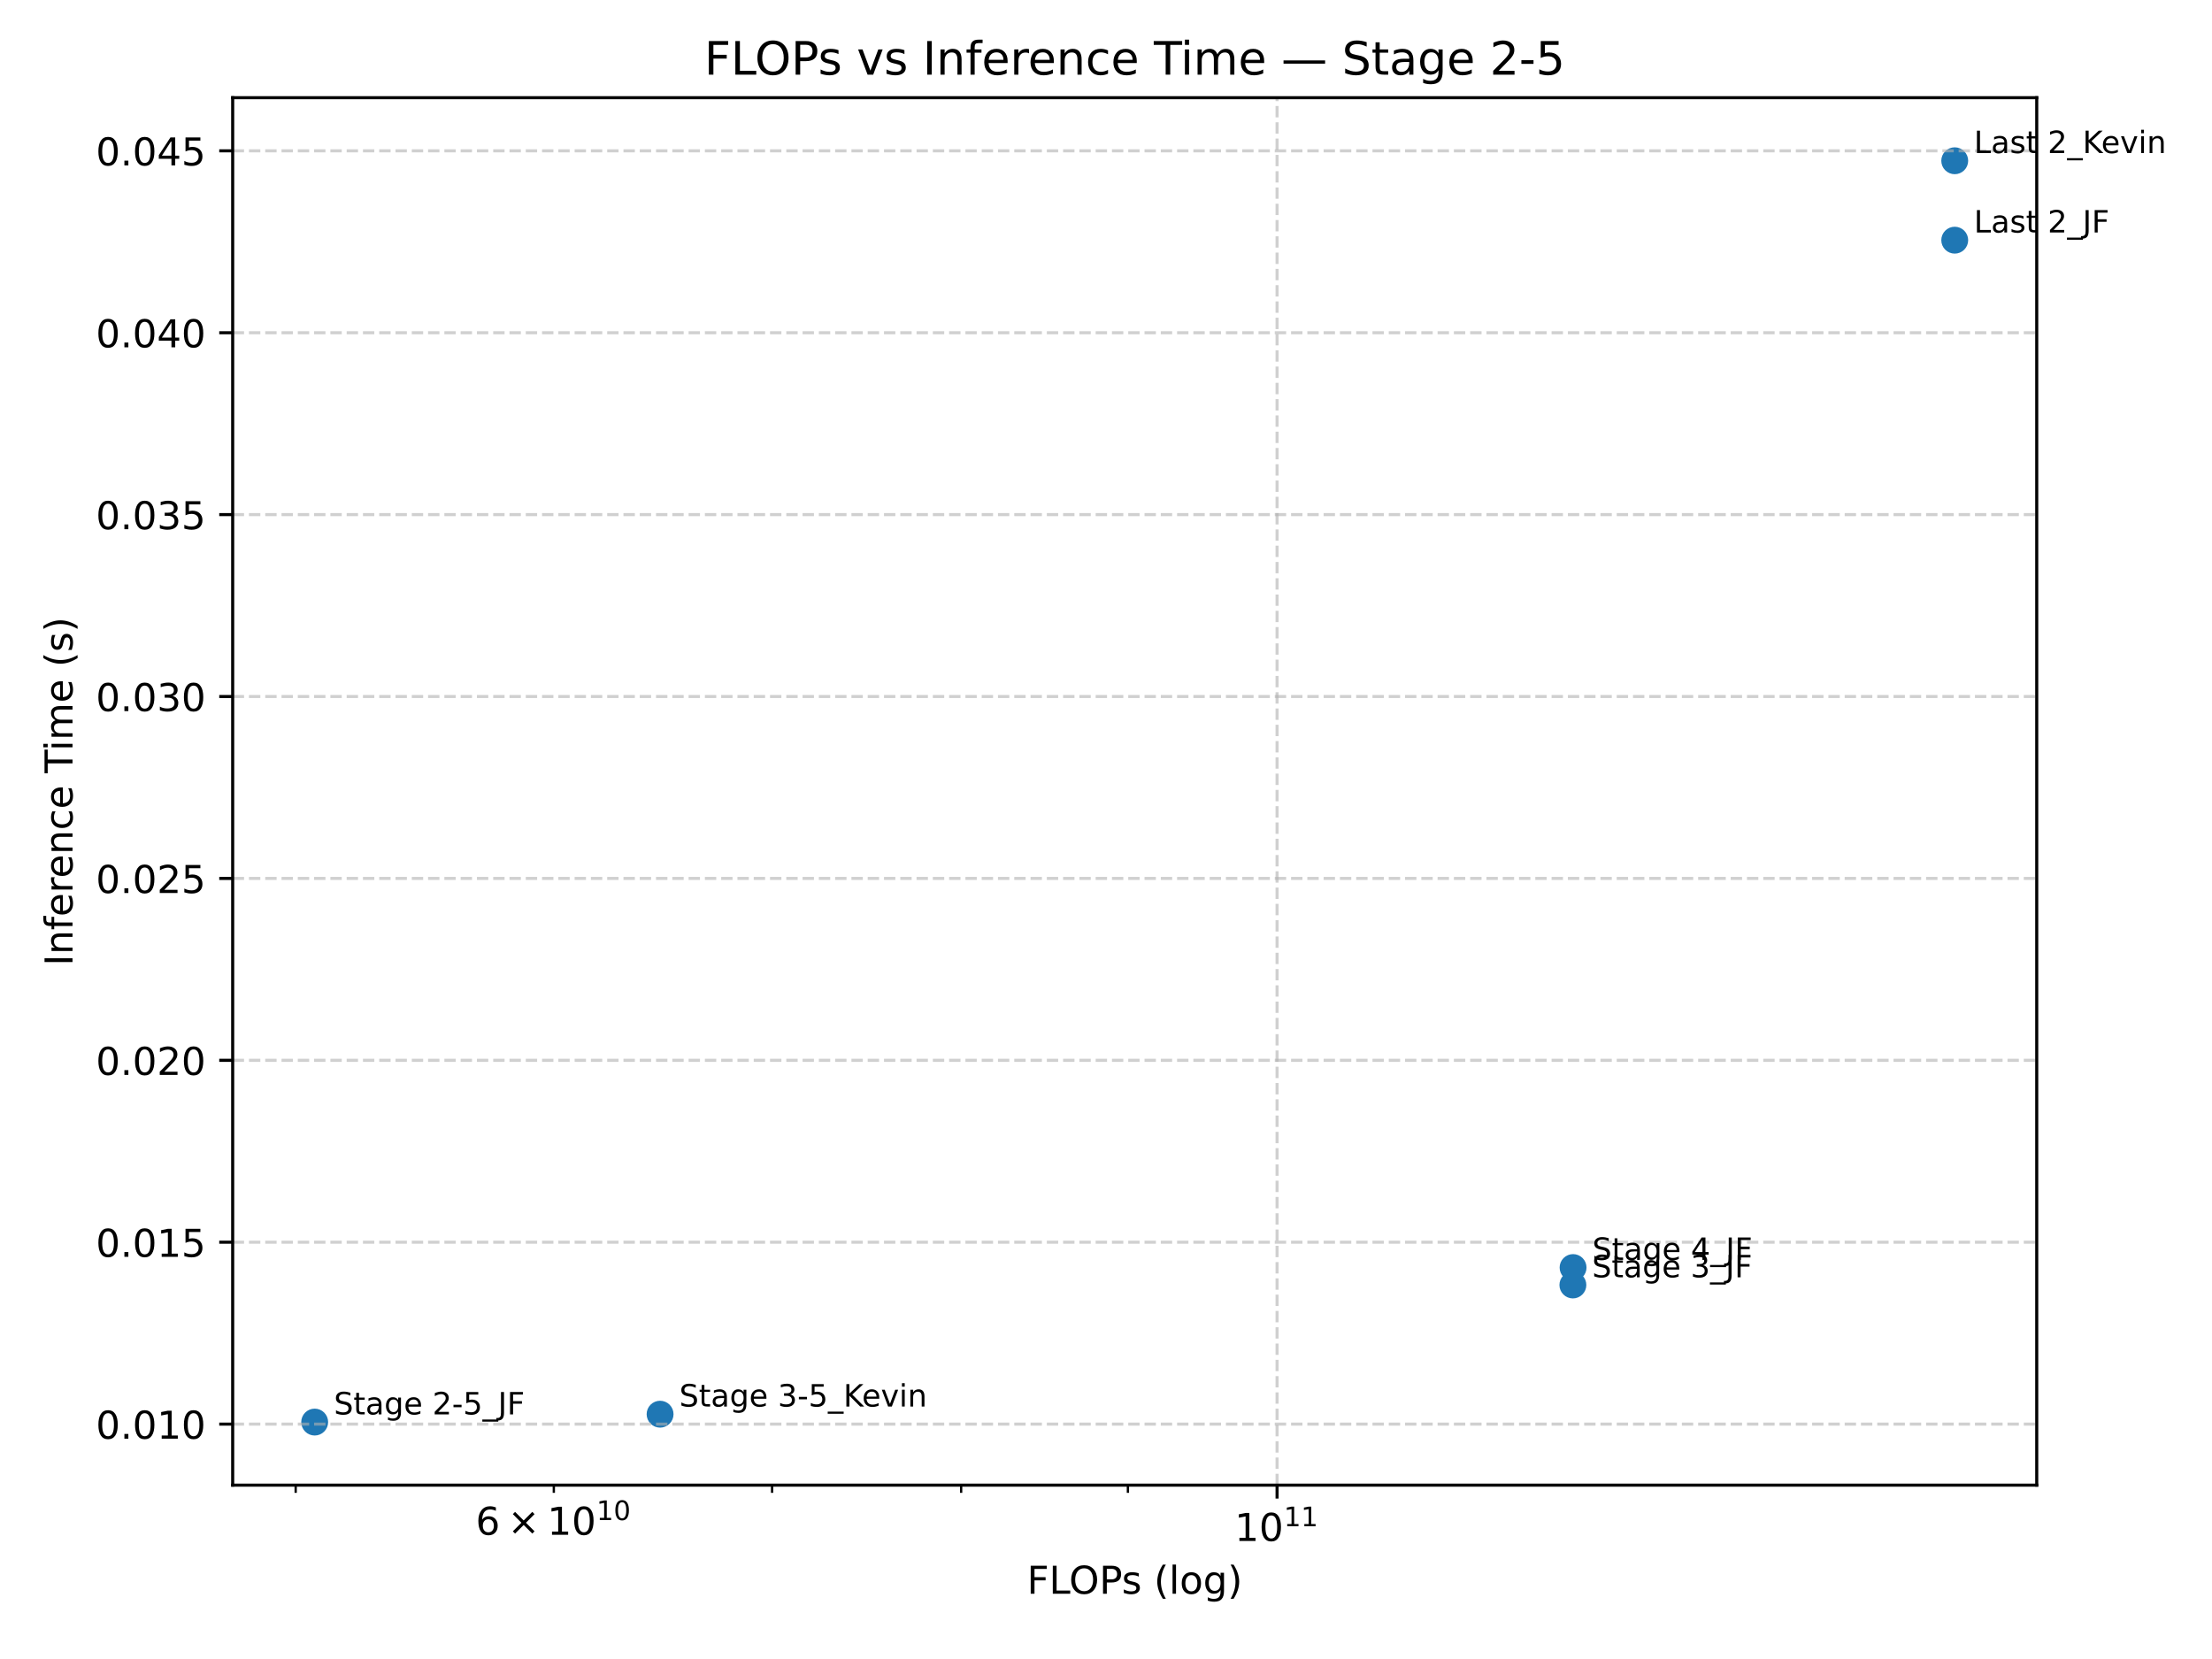
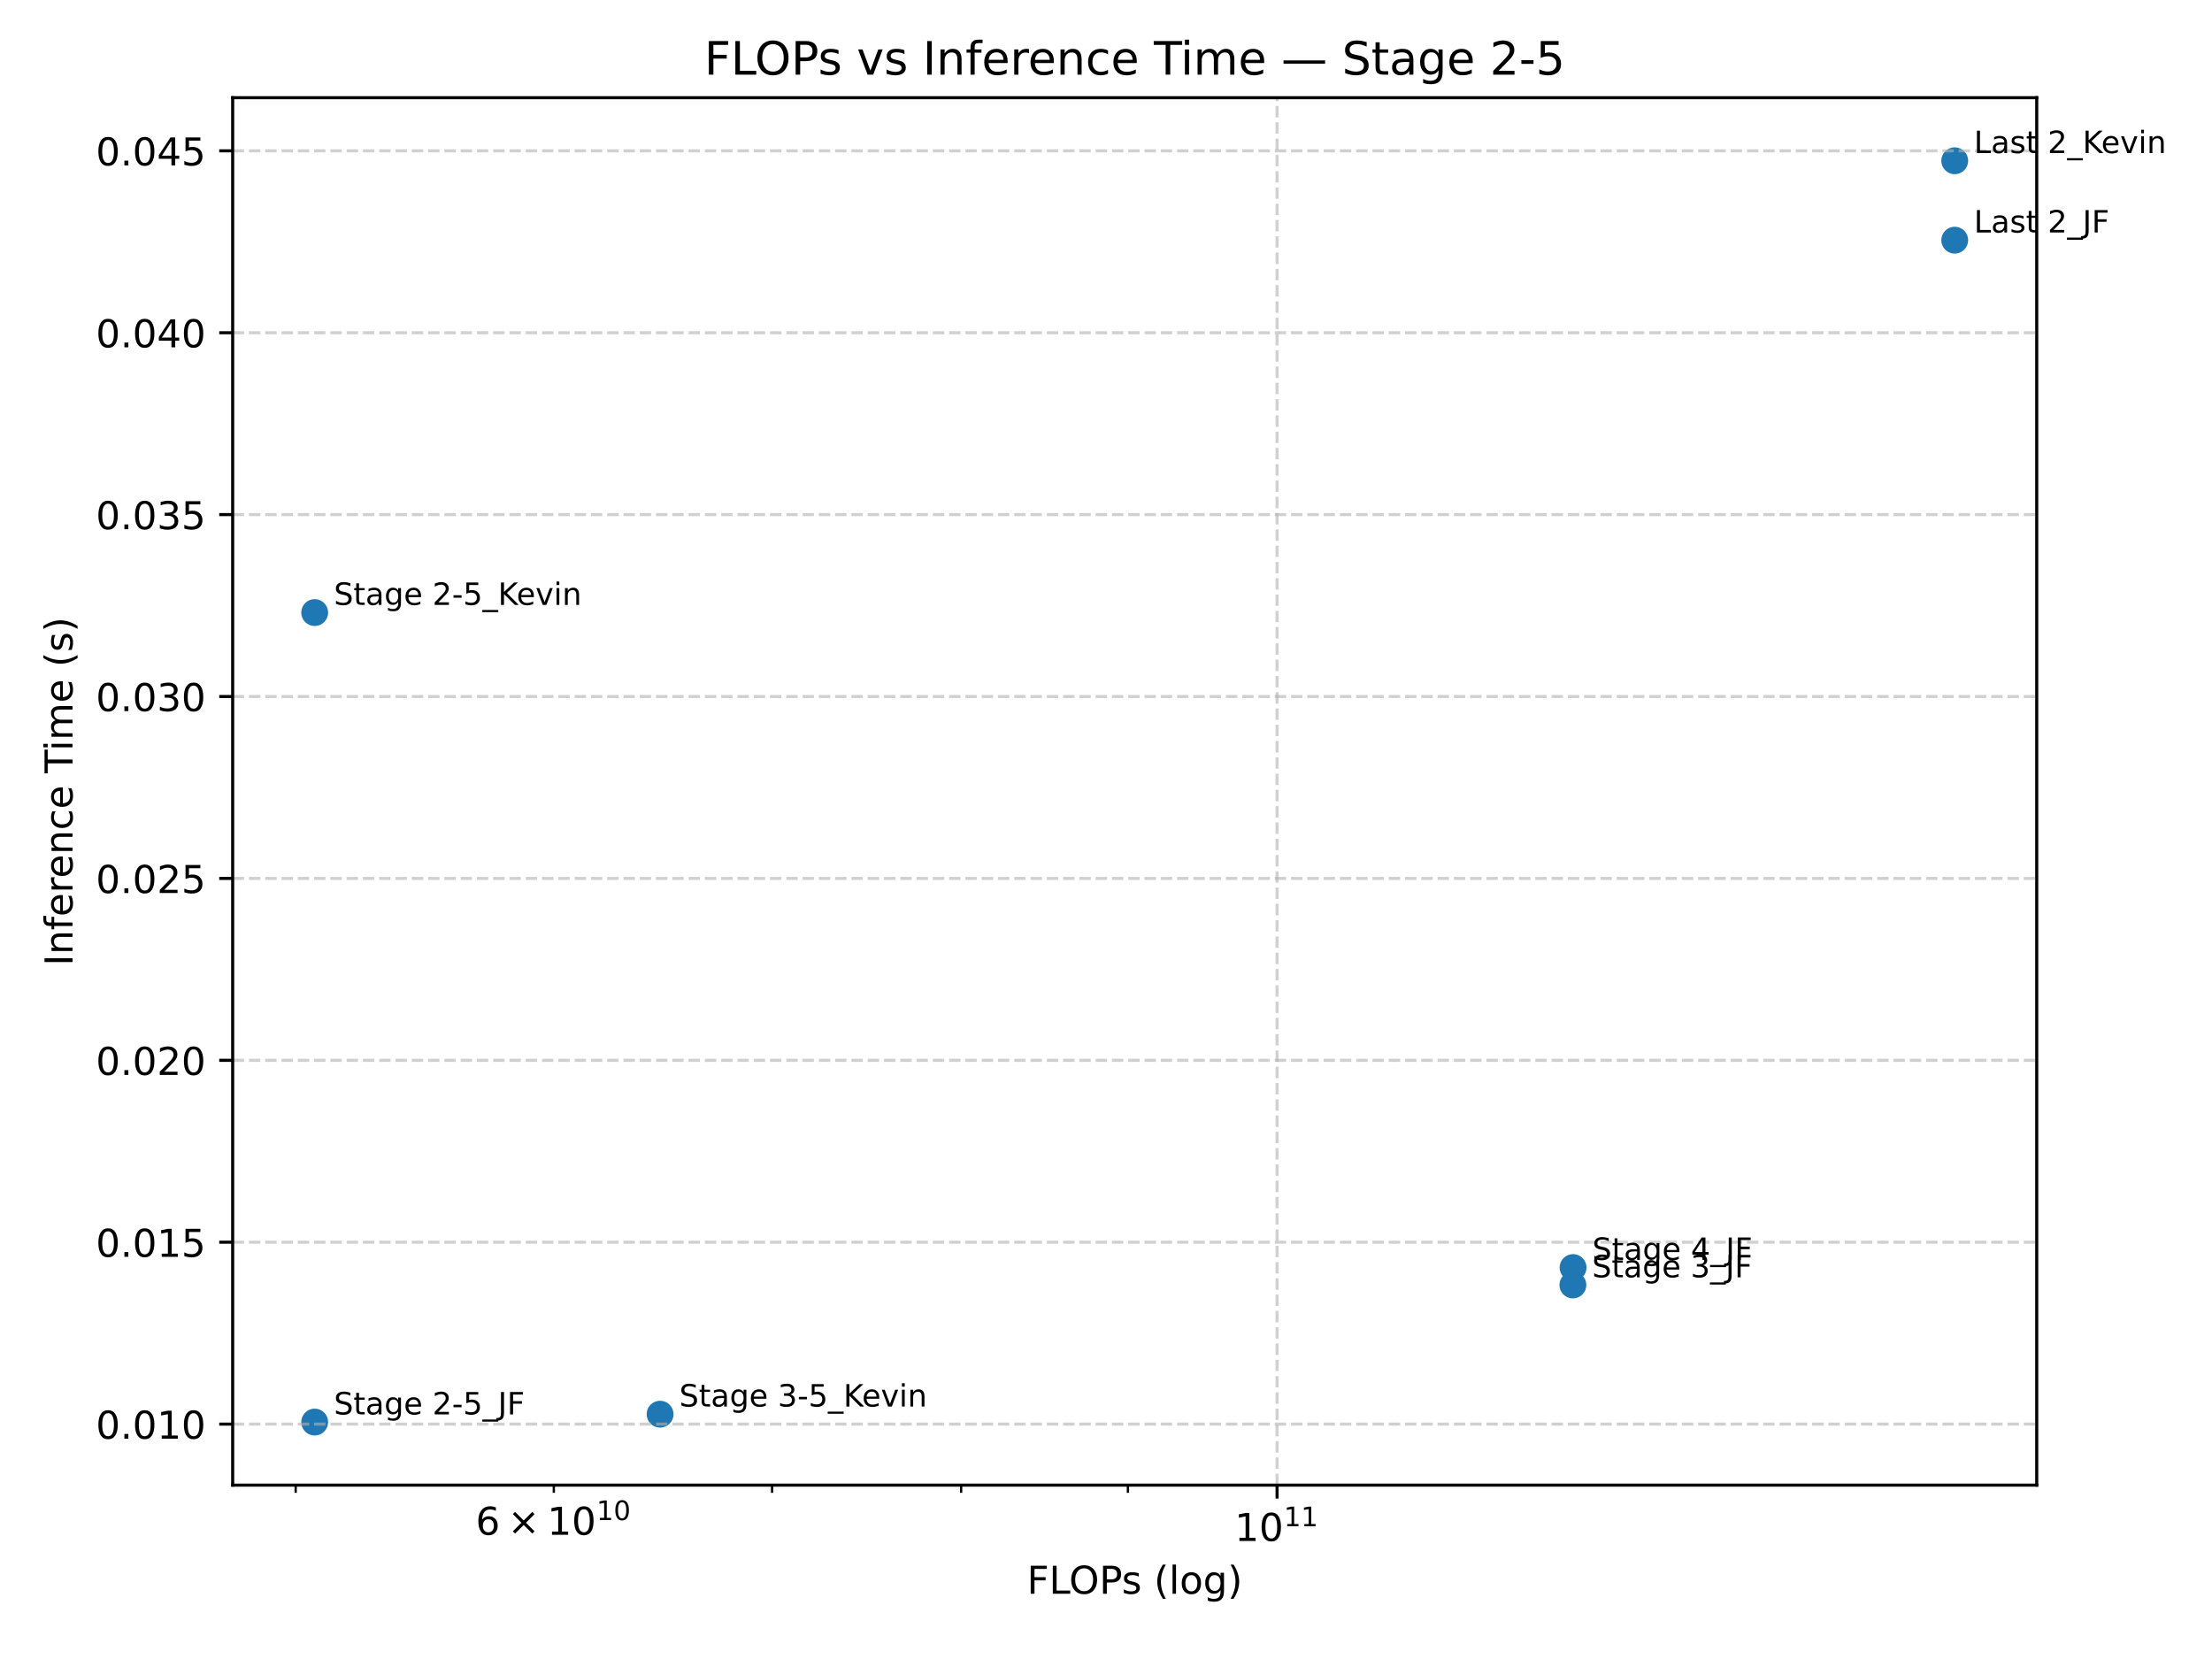
<svg xmlns="http://www.w3.org/2000/svg" xmlns:xlink="http://www.w3.org/1999/xlink" width="576pt" height="432pt" viewBox="0 0 576 432" version="1.1">
  <defs>
    <style type="text/css">*{stroke-linejoin: round; stroke-linecap: butt}</style>
  </defs>
  <g id="figure_1">
    <g id="patch_1">
      <path d="M 0 432  L 576 432  L 576 0  L 0 0  z " style="fill: #ffffff" />
    </g>
    <g id="axes_1">
      <g id="patch_2">
        <path d="M 60.59 386.728  L 530.361 386.728  L 530.361 25.44  L 60.59 25.44  z " style="fill: #ffffff" />
      </g>
      <g id="PathCollection_1">
        <defs>
-           <path id="m502ba2a955" d="M 0 3  C 0.796 3 1.559 2.684 2.121 2.121  C 2.684 1.559 3 0.796 3 0  C 3 -0.796 2.684 -1.559 2.121 -2.121  C 1.559 -2.684 0.796 -3 0 -3  C -0.796 -3 -1.559 -2.684 -2.121 -2.121  C -2.684 -1.559 -3 -0.796 -3 0  C -3 0.796 -2.684 1.559 -2.121 2.121  C -1.559 2.684 -0.796 3 0 3  z " style="stroke: #1f77b4" />
+           <path id="m16e72714f5" d="M 0 3  C 0.796 3 1.559 2.684 2.121 2.121  C 2.684 1.559 3 0.796 3 0  C 3 -0.796 2.684 -1.559 2.121 -2.121  C 1.559 -2.684 0.796 -3 0 -3  C -0.796 -3 -1.559 -2.684 -2.121 -2.121  C -2.684 -1.559 -3 -0.796 -3 0  C -3 0.796 -2.684 1.559 -2.121 2.121  C -1.559 2.684 -0.796 3 0 3  z " style="stroke: #1f77b4" />
        </defs>
-         <g clip-path="url(#pb467c3b5cb)">
-           <use xlink:href="#m502ba2a955" x="409.625" y="330.067" style="fill: #1f77b4; stroke: #1f77b4" />
-           <use xlink:href="#m502ba2a955" x="409.575" y="334.605" style="fill: #1f77b4; stroke: #1f77b4" />
-           <use xlink:href="#m502ba2a955" x="509.008" y="62.541" style="fill: #1f77b4; stroke: #1f77b4" />
-           <use xlink:href="#m502ba2a955" x="509.008" y="41.862" style="fill: #1f77b4; stroke: #1f77b4" />
-           <use xlink:href="#m502ba2a955" x="171.884" y="368.252" style="fill: #1f77b4; stroke: #1f77b4" />
-           <use xlink:href="#m502ba2a955" x="81.943" y="370.306" style="fill: #1f77b4; stroke: #1f77b4" />
+         <g clip-path="url(#padabd44ad7)">
+           <use xlink:href="#m16e72714f5" x="409.625" y="330.067" style="fill: #1f77b4; stroke: #1f77b4" />
+           <use xlink:href="#m16e72714f5" x="409.575" y="334.605" style="fill: #1f77b4; stroke: #1f77b4" />
+           <use xlink:href="#m16e72714f5" x="509.008" y="62.541" style="fill: #1f77b4; stroke: #1f77b4" />
+           <use xlink:href="#m16e72714f5" x="509.008" y="41.862" style="fill: #1f77b4; stroke: #1f77b4" />
+           <use xlink:href="#m16e72714f5" x="171.884" y="368.252" style="fill: #1f77b4; stroke: #1f77b4" />
+           <use xlink:href="#m16e72714f5" x="81.943" y="370.306" style="fill: #1f77b4; stroke: #1f77b4" />
+           <use xlink:href="#m16e72714f5" x="81.943" y="159.511" style="fill: #1f77b4; stroke: #1f77b4" />
        </g>
      </g>
      <g id="matplotlib.axis_1">
        <g id="xtick_1">
          <g id="line2d_1">
-             <path d="M 332.548 386.728  L 332.548 25.44  " clip-path="url(#pb467c3b5cb)" style="fill: none; stroke-dasharray: 2.96,1.28; stroke-dashoffset: 0; stroke: #b0b0b0; stroke-opacity: 0.6; stroke-width: 0.8" />
+             <path d="M 332.548 386.728  L 332.548 25.44  " clip-path="url(#padabd44ad7)" style="fill: none; stroke-dasharray: 2.96,1.28; stroke-dashoffset: 0; stroke: #b0b0b0; stroke-opacity: 0.6; stroke-width: 0.8" />
          </g>
          <g id="line2d_2">
            <defs>
-               <path id="m3e80905409" d="M 0 0  L 0 3.5  " style="stroke: #000000; stroke-width: 0.8" />
+               <path id="m7c76fcf3ee" d="M 0 0  L 0 3.5  " style="stroke: #000000; stroke-width: 0.8" />
            </defs>
            <g>
-               <use xlink:href="#m3e80905409" x="332.548" y="386.728" style="stroke: #000000; stroke-width: 0.8" />
+               <use xlink:href="#m7c76fcf3ee" x="332.548" y="386.728" style="stroke: #000000; stroke-width: 0.8" />
            </g>
          </g>
          <g id="text_1">
            <g transform="translate(321.4983 401.3264) scale(0.1 -0.1)">
              <defs>
                <path id="DejaVuSans-31" d="M 794 531  L 1825 531  L 1825 4091  L 703 3866  L 703 4441  L 1819 4666  L 2450 4666  L 2450 531  L 3481 531  L 3481 0  L 794 0  L 794 531  z " transform="scale(0.015625)" />
                <path id="DejaVuSans-30" d="M 2034 4250  Q 1547 4250 1301 3770  Q 1056 3291 1056 2328  Q 1056 1369 1301 889  Q 1547 409 2034 409  Q 2525 409 2770 889  Q 3016 1369 3016 2328  Q 3016 3291 2770 3770  Q 2525 4250 2034 4250  z M 2034 4750  Q 2819 4750 3233 4129  Q 3647 3509 3647 2328  Q 3647 1150 3233 529  Q 2819 -91 2034 -91  Q 1250 -91 836 529  Q 422 1150 422 2328  Q 422 3509 836 4129  Q 1250 4750 2034 4750  z " transform="scale(0.015625)" />
              </defs>
              <use xlink:href="#DejaVuSans-31" transform="translate(0 0.684375)" />
              <use xlink:href="#DejaVuSans-30" transform="translate(63.62305 0.684375)" />
              <use xlink:href="#DejaVuSans-31" transform="translate(128.2031 38.96563) scale(0.7)" />
              <use xlink:href="#DejaVuSans-31" transform="translate(172.7393 38.96563) scale(0.7)" />
            </g>
          </g>
        </g>
        <g id="xtick_2">
          <g id="line2d_3">
            <defs>
-               <path id="m5be95301ee" d="M 0 0  L 0 2  " style="stroke: #000000; stroke-width: 0.6" />
+               <path id="m03a43ef803" d="M 0 0  L 0 2  " style="stroke: #000000; stroke-width: 0.6" />
            </defs>
            <g>
-               <use xlink:href="#m5be95301ee" x="76.995" y="386.728" style="stroke: #000000; stroke-width: 0.6" />
+               <use xlink:href="#m03a43ef803" x="76.995" y="386.728" style="stroke: #000000; stroke-width: 0.6" />
            </g>
          </g>
        </g>
        <g id="xtick_3">
          <g id="line2d_4">
            <g>
-               <use xlink:href="#m5be95301ee" x="144.214" y="386.728" style="stroke: #000000; stroke-width: 0.6" />
+               <use xlink:href="#m03a43ef803" x="144.214" y="386.728" style="stroke: #000000; stroke-width: 0.6" />
            </g>
          </g>
          <g id="text_2">
            <g transform="translate(123.8643 399.7264) scale(0.1 -0.1)">
              <defs>
                <path id="DejaVuSans-36" d="M 2113 2584  Q 1688 2584 1439 2293  Q 1191 2003 1191 1497  Q 1191 994 1439 701  Q 1688 409 2113 409  Q 2538 409 2786 701  Q 3034 994 3034 1497  Q 3034 2003 2786 2293  Q 2538 2584 2113 2584  z M 3366 4563  L 3366 3988  Q 3128 4100 2886 4159  Q 2644 4219 2406 4219  Q 1781 4219 1451 3797  Q 1122 3375 1075 2522  Q 1259 2794 1537 2939  Q 1816 3084 2150 3084  Q 2853 3084 3261 2657  Q 3669 2231 3669 1497  Q 3669 778 3244 343  Q 2819 -91 2113 -91  Q 1303 -91 875 529  Q 447 1150 447 2328  Q 447 3434 972 4092  Q 1497 4750 2381 4750  Q 2619 4750 2861 4703  Q 3103 4656 3366 4563  z " transform="scale(0.015625)" />
                <path id="DejaVuSans-d7" d="M 4488 3438  L 3059 2003  L 4488 575  L 4116 197  L 2681 1631  L 1247 197  L 878 575  L 2303 2003  L 878 3438  L 1247 3816  L 2681 2381  L 4116 3816  L 4488 3438  z " transform="scale(0.015625)" />
              </defs>
              <use xlink:href="#DejaVuSans-36" transform="translate(0 0.765625)" />
              <use xlink:href="#DejaVuSans-d7" transform="translate(83.10547 0.765625)" />
              <use xlink:href="#DejaVuSans-31" transform="translate(186.377 0.765625)" />
              <use xlink:href="#DejaVuSans-30" transform="translate(250 0.765625)" />
              <use xlink:href="#DejaVuSans-31" transform="translate(314.5801 39.04688) scale(0.7)" />
              <use xlink:href="#DejaVuSans-30" transform="translate(359.1162 39.04688) scale(0.7)" />
            </g>
          </g>
        </g>
        <g id="xtick_4">
          <g id="line2d_5">
            <g>
-               <use xlink:href="#m5be95301ee" x="201.047" y="386.728" style="stroke: #000000; stroke-width: 0.6" />
+               <use xlink:href="#m03a43ef803" x="201.047" y="386.728" style="stroke: #000000; stroke-width: 0.6" />
            </g>
          </g>
        </g>
        <g id="xtick_5">
          <g id="line2d_6">
            <g>
-               <use xlink:href="#m5be95301ee" x="250.279" y="386.728" style="stroke: #000000; stroke-width: 0.6" />
+               <use xlink:href="#m03a43ef803" x="250.279" y="386.728" style="stroke: #000000; stroke-width: 0.6" />
            </g>
          </g>
        </g>
        <g id="xtick_6">
          <g id="line2d_7">
            <g>
-               <use xlink:href="#m5be95301ee" x="293.703" y="386.728" style="stroke: #000000; stroke-width: 0.6" />
+               <use xlink:href="#m03a43ef803" x="293.703" y="386.728" style="stroke: #000000; stroke-width: 0.6" />
            </g>
          </g>
        </g>
        <g id="text_3">
          <g transform="translate(267.4137 415.0046) scale(0.1 -0.1)">
            <defs>
              <path id="DejaVuSans-46" d="M 628 4666  L 3309 4666  L 3309 4134  L 1259 4134  L 1259 2759  L 3109 2759  L 3109 2228  L 1259 2228  L 1259 0  L 628 0  L 628 4666  z " transform="scale(0.015625)" />
              <path id="DejaVuSans-4c" d="M 628 4666  L 1259 4666  L 1259 531  L 3531 531  L 3531 0  L 628 0  L 628 4666  z " transform="scale(0.015625)" />
              <path id="DejaVuSans-4f" d="M 2522 4238  Q 1834 4238 1429 3725  Q 1025 3213 1025 2328  Q 1025 1447 1429 934  Q 1834 422 2522 422  Q 3209 422 3611 934  Q 4013 1447 4013 2328  Q 4013 3213 3611 3725  Q 3209 4238 2522 4238  z M 2522 4750  Q 3503 4750 4090 4092  Q 4678 3434 4678 2328  Q 4678 1225 4090 567  Q 3503 -91 2522 -91  Q 1538 -91 948 565  Q 359 1222 359 2328  Q 359 3434 948 4092  Q 1538 4750 2522 4750  z " transform="scale(0.015625)" />
              <path id="DejaVuSans-50" d="M 1259 4147  L 1259 2394  L 2053 2394  Q 2494 2394 2734 2622  Q 2975 2850 2975 3272  Q 2975 3691 2734 3919  Q 2494 4147 2053 4147  L 1259 4147  z M 628 4666  L 2053 4666  Q 2838 4666 3239 4311  Q 3641 3956 3641 3272  Q 3641 2581 3239 2228  Q 2838 1875 2053 1875  L 1259 1875  L 1259 0  L 628 0  L 628 4666  z " transform="scale(0.015625)" />
              <path id="DejaVuSans-73" d="M 2834 3397  L 2834 2853  Q 2591 2978 2328 3040  Q 2066 3103 1784 3103  Q 1356 3103 1142 2972  Q 928 2841 928 2578  Q 928 2378 1081 2264  Q 1234 2150 1697 2047  L 1894 2003  Q 2506 1872 2764 1633  Q 3022 1394 3022 966  Q 3022 478 2636 193  Q 2250 -91 1575 -91  Q 1294 -91 989 -36  Q 684 19 347 128  L 347 722  Q 666 556 975 473  Q 1284 391 1588 391  Q 1994 391 2212 530  Q 2431 669 2431 922  Q 2431 1156 2273 1281  Q 2116 1406 1581 1522  L 1381 1569  Q 847 1681 609 1914  Q 372 2147 372 2553  Q 372 3047 722 3315  Q 1072 3584 1716 3584  Q 2034 3584 2315 3537  Q 2597 3491 2834 3397  z " transform="scale(0.015625)" />
              <path id="DejaVuSans-20" transform="scale(0.015625)" />
              <path id="DejaVuSans-28" d="M 1984 4856  Q 1566 4138 1362 3434  Q 1159 2731 1159 2009  Q 1159 1288 1364 580  Q 1569 -128 1984 -844  L 1484 -844  Q 1016 -109 783 600  Q 550 1309 550 2009  Q 550 2706 781 3412  Q 1013 4119 1484 4856  L 1984 4856  z " transform="scale(0.015625)" />
              <path id="DejaVuSans-6c" d="M 603 4863  L 1178 4863  L 1178 0  L 603 0  L 603 4863  z " transform="scale(0.015625)" />
              <path id="DejaVuSans-6f" d="M 1959 3097  Q 1497 3097 1228 2736  Q 959 2375 959 1747  Q 959 1119 1226 758  Q 1494 397 1959 397  Q 2419 397 2687 759  Q 2956 1122 2956 1747  Q 2956 2369 2687 2733  Q 2419 3097 1959 3097  z M 1959 3584  Q 2709 3584 3137 3096  Q 3566 2609 3566 1747  Q 3566 888 3137 398  Q 2709 -91 1959 -91  Q 1206 -91 779 398  Q 353 888 353 1747  Q 353 2609 779 3096  Q 1206 3584 1959 3584  z " transform="scale(0.015625)" />
              <path id="DejaVuSans-67" d="M 2906 1791  Q 2906 2416 2648 2759  Q 2391 3103 1925 3103  Q 1463 3103 1205 2759  Q 947 2416 947 1791  Q 947 1169 1205 825  Q 1463 481 1925 481  Q 2391 481 2648 825  Q 2906 1169 2906 1791  z M 3481 434  Q 3481 -459 3084 -895  Q 2688 -1331 1869 -1331  Q 1566 -1331 1297 -1286  Q 1028 -1241 775 -1147  L 775 -588  Q 1028 -725 1275 -790  Q 1522 -856 1778 -856  Q 2344 -856 2625 -561  Q 2906 -266 2906 331  L 2906 616  Q 2728 306 2450 153  Q 2172 0 1784 0  Q 1141 0 747 490  Q 353 981 353 1791  Q 353 2603 747 3093  Q 1141 3584 1784 3584  Q 2172 3584 2450 3431  Q 2728 3278 2906 2969  L 2906 3500  L 3481 3500  L 3481 434  z " transform="scale(0.015625)" />
              <path id="DejaVuSans-29" d="M 513 4856  L 1013 4856  Q 1481 4119 1714 3412  Q 1947 2706 1947 2009  Q 1947 1309 1714 600  Q 1481 -109 1013 -844  L 513 -844  Q 928 -128 1133 580  Q 1338 1288 1338 2009  Q 1338 2731 1133 3434  Q 928 4138 513 4856  z " transform="scale(0.015625)" />
            </defs>
            <use xlink:href="#DejaVuSans-46" />
            <use xlink:href="#DejaVuSans-4c" transform="translate(57.51953 0)" />
            <use xlink:href="#DejaVuSans-4f" transform="translate(109.6074 0)" />
            <use xlink:href="#DejaVuSans-50" transform="translate(188.3184 0)" />
            <use xlink:href="#DejaVuSans-73" transform="translate(246.8711 0)" />
            <use xlink:href="#DejaVuSans-20" transform="translate(298.9707 0)" />
            <use xlink:href="#DejaVuSans-28" transform="translate(330.7578 0)" />
            <use xlink:href="#DejaVuSans-6c" transform="translate(369.7715 0)" />
            <use xlink:href="#DejaVuSans-6f" transform="translate(397.5547 0)" />
            <use xlink:href="#DejaVuSans-67" transform="translate(458.7363 0)" />
            <use xlink:href="#DejaVuSans-29" transform="translate(522.2129 0)" />
          </g>
        </g>
      </g>
      <g id="matplotlib.axis_2">
        <g id="ytick_1">
          <g id="line2d_8">
-             <path d="M 60.59 370.837  L 530.361 370.837  " clip-path="url(#pb467c3b5cb)" style="fill: none; stroke-dasharray: 2.96,1.28; stroke-dashoffset: 0; stroke: #b0b0b0; stroke-opacity: 0.6; stroke-width: 0.8" />
+             <path d="M 60.59 370.837  L 530.361 370.837  " clip-path="url(#padabd44ad7)" style="fill: none; stroke-dasharray: 2.96,1.28; stroke-dashoffset: 0; stroke: #b0b0b0; stroke-opacity: 0.6; stroke-width: 0.8" />
          </g>
          <g id="line2d_9">
            <defs>
-               <path id="ma496ffa9ad" d="M 0 0  L -3.5 0  " style="stroke: #000000; stroke-width: 0.8" />
+               <path id="mec49e91765" d="M 0 0  L -3.5 0  " style="stroke: #000000; stroke-width: 0.8" />
            </defs>
            <g>
-               <use xlink:href="#ma496ffa9ad" x="60.59" y="370.837" style="stroke: #000000; stroke-width: 0.8" />
+               <use xlink:href="#mec49e91765" x="60.59" y="370.837" style="stroke: #000000; stroke-width: 0.8" />
            </g>
          </g>
          <g id="text_4">
            <g transform="translate(24.96187 374.6358) scale(0.1 -0.1)">
              <defs>
                <path id="DejaVuSans-2e" d="M 684 794  L 1344 794  L 1344 0  L 684 0  L 684 794  z " transform="scale(0.015625)" />
              </defs>
              <use xlink:href="#DejaVuSans-30" />
              <use xlink:href="#DejaVuSans-2e" transform="translate(63.62305 0)" />
              <use xlink:href="#DejaVuSans-30" transform="translate(95.41016 0)" />
              <use xlink:href="#DejaVuSans-31" transform="translate(159.0332 0)" />
              <use xlink:href="#DejaVuSans-30" transform="translate(222.6562 0)" />
            </g>
          </g>
        </g>
        <g id="ytick_2">
          <g id="line2d_10">
-             <path d="M 60.59 323.47  L 530.361 323.47  " clip-path="url(#pb467c3b5cb)" style="fill: none; stroke-dasharray: 2.96,1.28; stroke-dashoffset: 0; stroke: #b0b0b0; stroke-opacity: 0.6; stroke-width: 0.8" />
+             <path d="M 60.59 323.47  L 530.361 323.47  " clip-path="url(#padabd44ad7)" style="fill: none; stroke-dasharray: 2.96,1.28; stroke-dashoffset: 0; stroke: #b0b0b0; stroke-opacity: 0.6; stroke-width: 0.8" />
          </g>
          <g id="line2d_11">
            <g>
-               <use xlink:href="#ma496ffa9ad" x="60.59" y="323.47" style="stroke: #000000; stroke-width: 0.8" />
+               <use xlink:href="#mec49e91765" x="60.59" y="323.47" style="stroke: #000000; stroke-width: 0.8" />
            </g>
          </g>
          <g id="text_5">
            <g transform="translate(24.96187 327.2695) scale(0.1 -0.1)">
              <defs>
                <path id="DejaVuSans-35" d="M 691 4666  L 3169 4666  L 3169 4134  L 1269 4134  L 1269 2991  Q 1406 3038 1543 3061  Q 1681 3084 1819 3084  Q 2600 3084 3056 2656  Q 3513 2228 3513 1497  Q 3513 744 3044 326  Q 2575 -91 1722 -91  Q 1428 -91 1123 -41  Q 819 9 494 109  L 494 744  Q 775 591 1075 516  Q 1375 441 1709 441  Q 2250 441 2565 725  Q 2881 1009 2881 1497  Q 2881 1984 2565 2268  Q 2250 2553 1709 2553  Q 1456 2553 1204 2497  Q 953 2441 691 2322  L 691 4666  z " transform="scale(0.015625)" />
              </defs>
              <use xlink:href="#DejaVuSans-30" />
              <use xlink:href="#DejaVuSans-2e" transform="translate(63.62305 0)" />
              <use xlink:href="#DejaVuSans-30" transform="translate(95.41016 0)" />
              <use xlink:href="#DejaVuSans-31" transform="translate(159.0332 0)" />
              <use xlink:href="#DejaVuSans-35" transform="translate(222.6562 0)" />
            </g>
          </g>
        </g>
        <g id="ytick_3">
          <g id="line2d_12">
-             <path d="M 60.59 276.104  L 530.361 276.104  " clip-path="url(#pb467c3b5cb)" style="fill: none; stroke-dasharray: 2.96,1.28; stroke-dashoffset: 0; stroke: #b0b0b0; stroke-opacity: 0.6; stroke-width: 0.8" />
+             <path d="M 60.59 276.104  L 530.361 276.104  " clip-path="url(#padabd44ad7)" style="fill: none; stroke-dasharray: 2.96,1.28; stroke-dashoffset: 0; stroke: #b0b0b0; stroke-opacity: 0.6; stroke-width: 0.8" />
          </g>
          <g id="line2d_13">
            <g>
-               <use xlink:href="#ma496ffa9ad" x="60.59" y="276.104" style="stroke: #000000; stroke-width: 0.8" />
+               <use xlink:href="#mec49e91765" x="60.59" y="276.104" style="stroke: #000000; stroke-width: 0.8" />
            </g>
          </g>
          <g id="text_6">
            <g transform="translate(24.96187 279.9032) scale(0.1 -0.1)">
              <defs>
                <path id="DejaVuSans-32" d="M 1228 531  L 3431 531  L 3431 0  L 469 0  L 469 531  Q 828 903 1448 1529  Q 2069 2156 2228 2338  Q 2531 2678 2651 2914  Q 2772 3150 2772 3378  Q 2772 3750 2511 3984  Q 2250 4219 1831 4219  Q 1534 4219 1204 4116  Q 875 4013 500 3803  L 500 4441  Q 881 4594 1212 4672  Q 1544 4750 1819 4750  Q 2544 4750 2975 4387  Q 3406 4025 3406 3419  Q 3406 3131 3298 2873  Q 3191 2616 2906 2266  Q 2828 2175 2409 1742  Q 1991 1309 1228 531  z " transform="scale(0.015625)" />
              </defs>
              <use xlink:href="#DejaVuSans-30" />
              <use xlink:href="#DejaVuSans-2e" transform="translate(63.62305 0)" />
              <use xlink:href="#DejaVuSans-30" transform="translate(95.41016 0)" />
              <use xlink:href="#DejaVuSans-32" transform="translate(159.0332 0)" />
              <use xlink:href="#DejaVuSans-30" transform="translate(222.6562 0)" />
            </g>
          </g>
        </g>
        <g id="ytick_4">
          <g id="line2d_14">
-             <path d="M 60.59 228.738  L 530.361 228.738  " clip-path="url(#pb467c3b5cb)" style="fill: none; stroke-dasharray: 2.96,1.28; stroke-dashoffset: 0; stroke: #b0b0b0; stroke-opacity: 0.6; stroke-width: 0.8" />
+             <path d="M 60.59 228.738  L 530.361 228.738  " clip-path="url(#padabd44ad7)" style="fill: none; stroke-dasharray: 2.96,1.28; stroke-dashoffset: 0; stroke: #b0b0b0; stroke-opacity: 0.6; stroke-width: 0.8" />
          </g>
          <g id="line2d_15">
            <g>
-               <use xlink:href="#ma496ffa9ad" x="60.59" y="228.738" style="stroke: #000000; stroke-width: 0.8" />
+               <use xlink:href="#mec49e91765" x="60.59" y="228.738" style="stroke: #000000; stroke-width: 0.8" />
            </g>
          </g>
          <g id="text_7">
            <g transform="translate(24.96187 232.537) scale(0.1 -0.1)">
              <use xlink:href="#DejaVuSans-30" />
              <use xlink:href="#DejaVuSans-2e" transform="translate(63.62305 0)" />
              <use xlink:href="#DejaVuSans-30" transform="translate(95.41016 0)" />
              <use xlink:href="#DejaVuSans-32" transform="translate(159.0332 0)" />
              <use xlink:href="#DejaVuSans-35" transform="translate(222.6562 0)" />
            </g>
          </g>
        </g>
        <g id="ytick_5">
          <g id="line2d_16">
-             <path d="M 60.59 181.372  L 530.361 181.372  " clip-path="url(#pb467c3b5cb)" style="fill: none; stroke-dasharray: 2.96,1.28; stroke-dashoffset: 0; stroke: #b0b0b0; stroke-opacity: 0.6; stroke-width: 0.8" />
+             <path d="M 60.59 181.372  L 530.361 181.372  " clip-path="url(#padabd44ad7)" style="fill: none; stroke-dasharray: 2.96,1.28; stroke-dashoffset: 0; stroke: #b0b0b0; stroke-opacity: 0.6; stroke-width: 0.8" />
          </g>
          <g id="line2d_17">
            <g>
-               <use xlink:href="#ma496ffa9ad" x="60.59" y="181.372" style="stroke: #000000; stroke-width: 0.8" />
+               <use xlink:href="#mec49e91765" x="60.59" y="181.372" style="stroke: #000000; stroke-width: 0.8" />
            </g>
          </g>
          <g id="text_8">
            <g transform="translate(24.96187 185.1707) scale(0.1 -0.1)">
              <defs>
                <path id="DejaVuSans-33" d="M 2597 2516  Q 3050 2419 3304 2112  Q 3559 1806 3559 1356  Q 3559 666 3084 287  Q 2609 -91 1734 -91  Q 1441 -91 1130 -33  Q 819 25 488 141  L 488 750  Q 750 597 1062 519  Q 1375 441 1716 441  Q 2309 441 2620 675  Q 2931 909 2931 1356  Q 2931 1769 2642 2001  Q 2353 2234 1838 2234  L 1294 2234  L 1294 2753  L 1863 2753  Q 2328 2753 2575 2939  Q 2822 3125 2822 3475  Q 2822 3834 2567 4026  Q 2313 4219 1838 4219  Q 1578 4219 1281 4162  Q 984 4106 628 3988  L 628 4550  Q 988 4650 1302 4700  Q 1616 4750 1894 4750  Q 2613 4750 3031 4423  Q 3450 4097 3450 3541  Q 3450 3153 3228 2886  Q 3006 2619 2597 2516  z " transform="scale(0.015625)" />
              </defs>
              <use xlink:href="#DejaVuSans-30" />
              <use xlink:href="#DejaVuSans-2e" transform="translate(63.62305 0)" />
              <use xlink:href="#DejaVuSans-30" transform="translate(95.41016 0)" />
              <use xlink:href="#DejaVuSans-33" transform="translate(159.0332 0)" />
              <use xlink:href="#DejaVuSans-30" transform="translate(222.6562 0)" />
            </g>
          </g>
        </g>
        <g id="ytick_6">
          <g id="line2d_18">
-             <path d="M 60.59 134.005  L 530.361 134.005  " clip-path="url(#pb467c3b5cb)" style="fill: none; stroke-dasharray: 2.96,1.28; stroke-dashoffset: 0; stroke: #b0b0b0; stroke-opacity: 0.6; stroke-width: 0.8" />
+             <path d="M 60.59 134.005  L 530.361 134.005  " clip-path="url(#padabd44ad7)" style="fill: none; stroke-dasharray: 2.96,1.28; stroke-dashoffset: 0; stroke: #b0b0b0; stroke-opacity: 0.6; stroke-width: 0.8" />
          </g>
          <g id="line2d_19">
            <g>
-               <use xlink:href="#ma496ffa9ad" x="60.59" y="134.005" style="stroke: #000000; stroke-width: 0.8" />
+               <use xlink:href="#mec49e91765" x="60.59" y="134.005" style="stroke: #000000; stroke-width: 0.8" />
            </g>
          </g>
          <g id="text_9">
            <g transform="translate(24.96187 137.8045) scale(0.1 -0.1)">
              <use xlink:href="#DejaVuSans-30" />
              <use xlink:href="#DejaVuSans-2e" transform="translate(63.62305 0)" />
              <use xlink:href="#DejaVuSans-30" transform="translate(95.41016 0)" />
              <use xlink:href="#DejaVuSans-33" transform="translate(159.0332 0)" />
              <use xlink:href="#DejaVuSans-35" transform="translate(222.6562 0)" />
            </g>
          </g>
        </g>
        <g id="ytick_7">
          <g id="line2d_20">
-             <path d="M 60.59 86.639  L 530.361 86.639  " clip-path="url(#pb467c3b5cb)" style="fill: none; stroke-dasharray: 2.96,1.28; stroke-dashoffset: 0; stroke: #b0b0b0; stroke-opacity: 0.6; stroke-width: 0.8" />
+             <path d="M 60.59 86.639  L 530.361 86.639  " clip-path="url(#padabd44ad7)" style="fill: none; stroke-dasharray: 2.96,1.28; stroke-dashoffset: 0; stroke: #b0b0b0; stroke-opacity: 0.6; stroke-width: 0.8" />
          </g>
          <g id="line2d_21">
            <g>
-               <use xlink:href="#ma496ffa9ad" x="60.59" y="86.639" style="stroke: #000000; stroke-width: 0.8" />
+               <use xlink:href="#mec49e91765" x="60.59" y="86.639" style="stroke: #000000; stroke-width: 0.8" />
            </g>
          </g>
          <g id="text_10">
            <g transform="translate(24.96187 90.4382) scale(0.1 -0.1)">
              <defs>
                <path id="DejaVuSans-34" d="M 2419 4116  L 825 1625  L 2419 1625  L 2419 4116  z M 2253 4666  L 3047 4666  L 3047 1625  L 3713 1625  L 3713 1100  L 3047 1100  L 3047 0  L 2419 0  L 2419 1100  L 313 1100  L 313 1709  L 2253 4666  z " transform="scale(0.015625)" />
              </defs>
              <use xlink:href="#DejaVuSans-30" />
              <use xlink:href="#DejaVuSans-2e" transform="translate(63.62305 0)" />
              <use xlink:href="#DejaVuSans-30" transform="translate(95.41016 0)" />
              <use xlink:href="#DejaVuSans-34" transform="translate(159.0332 0)" />
              <use xlink:href="#DejaVuSans-30" transform="translate(222.6562 0)" />
            </g>
          </g>
        </g>
        <g id="ytick_8">
          <g id="line2d_22">
-             <path d="M 60.59 39.273  L 530.361 39.273  " clip-path="url(#pb467c3b5cb)" style="fill: none; stroke-dasharray: 2.96,1.28; stroke-dashoffset: 0; stroke: #b0b0b0; stroke-opacity: 0.6; stroke-width: 0.8" />
+             <path d="M 60.59 39.273  L 530.361 39.273  " clip-path="url(#padabd44ad7)" style="fill: none; stroke-dasharray: 2.96,1.28; stroke-dashoffset: 0; stroke: #b0b0b0; stroke-opacity: 0.6; stroke-width: 0.8" />
          </g>
          <g id="line2d_23">
            <g>
-               <use xlink:href="#ma496ffa9ad" x="60.59" y="39.273" style="stroke: #000000; stroke-width: 0.8" />
+               <use xlink:href="#mec49e91765" x="60.59" y="39.273" style="stroke: #000000; stroke-width: 0.8" />
            </g>
          </g>
          <g id="text_11">
            <g transform="translate(24.96187 43.07195) scale(0.1 -0.1)">
              <use xlink:href="#DejaVuSans-30" />
              <use xlink:href="#DejaVuSans-2e" transform="translate(63.62305 0)" />
              <use xlink:href="#DejaVuSans-30" transform="translate(95.41016 0)" />
              <use xlink:href="#DejaVuSans-34" transform="translate(159.0332 0)" />
              <use xlink:href="#DejaVuSans-35" transform="translate(222.6562 0)" />
            </g>
          </g>
        </g>
        <g id="text_12">
          <g transform="translate(18.88219 251.4965) rotate(-90) scale(0.1 -0.1)">
            <defs>
              <path id="DejaVuSans-49" d="M 628 4666  L 1259 4666  L 1259 0  L 628 0  L 628 4666  z " transform="scale(0.015625)" />
              <path id="DejaVuSans-6e" d="M 3513 2113  L 3513 0  L 2938 0  L 2938 2094  Q 2938 2591 2744 2837  Q 2550 3084 2163 3084  Q 1697 3084 1428 2787  Q 1159 2491 1159 1978  L 1159 0  L 581 0  L 581 3500  L 1159 3500  L 1159 2956  Q 1366 3272 1645 3428  Q 1925 3584 2291 3584  Q 2894 3584 3203 3211  Q 3513 2838 3513 2113  z " transform="scale(0.015625)" />
              <path id="DejaVuSans-66" d="M 2375 4863  L 2375 4384  L 1825 4384  Q 1516 4384 1395 4259  Q 1275 4134 1275 3809  L 1275 3500  L 2222 3500  L 2222 3053  L 1275 3053  L 1275 0  L 697 0  L 697 3053  L 147 3053  L 147 3500  L 697 3500  L 697 3744  Q 697 4328 969 4595  Q 1241 4863 1831 4863  L 2375 4863  z " transform="scale(0.015625)" />
              <path id="DejaVuSans-65" d="M 3597 1894  L 3597 1613  L 953 1613  Q 991 1019 1311 708  Q 1631 397 2203 397  Q 2534 397 2845 478  Q 3156 559 3463 722  L 3463 178  Q 3153 47 2828 -22  Q 2503 -91 2169 -91  Q 1331 -91 842 396  Q 353 884 353 1716  Q 353 2575 817 3079  Q 1281 3584 2069 3584  Q 2775 3584 3186 3129  Q 3597 2675 3597 1894  z M 3022 2063  Q 3016 2534 2758 2815  Q 2500 3097 2075 3097  Q 1594 3097 1305 2825  Q 1016 2553 972 2059  L 3022 2063  z " transform="scale(0.015625)" />
              <path id="DejaVuSans-72" d="M 2631 2963  Q 2534 3019 2420 3045  Q 2306 3072 2169 3072  Q 1681 3072 1420 2755  Q 1159 2438 1159 1844  L 1159 0  L 581 0  L 581 3500  L 1159 3500  L 1159 2956  Q 1341 3275 1631 3429  Q 1922 3584 2338 3584  Q 2397 3584 2469 3576  Q 2541 3569 2628 3553  L 2631 2963  z " transform="scale(0.015625)" />
              <path id="DejaVuSans-63" d="M 3122 3366  L 3122 2828  Q 2878 2963 2633 3030  Q 2388 3097 2138 3097  Q 1578 3097 1268 2742  Q 959 2388 959 1747  Q 959 1106 1268 751  Q 1578 397 2138 397  Q 2388 397 2633 464  Q 2878 531 3122 666  L 3122 134  Q 2881 22 2623 -34  Q 2366 -91 2075 -91  Q 1284 -91 818 406  Q 353 903 353 1747  Q 353 2603 823 3093  Q 1294 3584 2113 3584  Q 2378 3584 2631 3529  Q 2884 3475 3122 3366  z " transform="scale(0.015625)" />
              <path id="DejaVuSans-54" d="M -19 4666  L 3928 4666  L 3928 4134  L 2272 4134  L 2272 0  L 1638 0  L 1638 4134  L -19 4134  L -19 4666  z " transform="scale(0.015625)" />
              <path id="DejaVuSans-69" d="M 603 3500  L 1178 3500  L 1178 0  L 603 0  L 603 3500  z M 603 4863  L 1178 4863  L 1178 4134  L 603 4134  L 603 4863  z " transform="scale(0.015625)" />
              <path id="DejaVuSans-6d" d="M 3328 2828  Q 3544 3216 3844 3400  Q 4144 3584 4550 3584  Q 5097 3584 5394 3201  Q 5691 2819 5691 2113  L 5691 0  L 5113 0  L 5113 2094  Q 5113 2597 4934 2840  Q 4756 3084 4391 3084  Q 3944 3084 3684 2787  Q 3425 2491 3425 1978  L 3425 0  L 2847 0  L 2847 2094  Q 2847 2600 2669 2842  Q 2491 3084 2119 3084  Q 1678 3084 1418 2786  Q 1159 2488 1159 1978  L 1159 0  L 581 0  L 581 3500  L 1159 3500  L 1159 2956  Q 1356 3278 1631 3431  Q 1906 3584 2284 3584  Q 2666 3584 2933 3390  Q 3200 3197 3328 2828  z " transform="scale(0.015625)" />
            </defs>
            <use xlink:href="#DejaVuSans-49" />
            <use xlink:href="#DejaVuSans-6e" transform="translate(29.49219 0)" />
            <use xlink:href="#DejaVuSans-66" transform="translate(92.87109 0)" />
            <use xlink:href="#DejaVuSans-65" transform="translate(128.0762 0)" />
            <use xlink:href="#DejaVuSans-72" transform="translate(189.5996 0)" />
            <use xlink:href="#DejaVuSans-65" transform="translate(228.4629 0)" />
            <use xlink:href="#DejaVuSans-6e" transform="translate(289.9863 0)" />
            <use xlink:href="#DejaVuSans-63" transform="translate(353.3652 0)" />
            <use xlink:href="#DejaVuSans-65" transform="translate(408.3457 0)" />
            <use xlink:href="#DejaVuSans-20" transform="translate(469.8691 0)" />
            <use xlink:href="#DejaVuSans-54" transform="translate(501.6562 0)" />
            <use xlink:href="#DejaVuSans-69" transform="translate(559.6152 0)" />
            <use xlink:href="#DejaVuSans-6d" transform="translate(587.3984 0)" />
            <use xlink:href="#DejaVuSans-65" transform="translate(684.8105 0)" />
            <use xlink:href="#DejaVuSans-20" transform="translate(746.334 0)" />
            <use xlink:href="#DejaVuSans-28" transform="translate(778.1211 0)" />
            <use xlink:href="#DejaVuSans-73" transform="translate(817.1348 0)" />
            <use xlink:href="#DejaVuSans-29" transform="translate(869.2344 0)" />
          </g>
        </g>
      </g>
      <g id="patch_3">
        <path d="M 60.59 386.728  L 60.59 25.44  " style="fill: none; stroke: #000000; stroke-width: 0.8; stroke-linejoin: miter; stroke-linecap: square" />
      </g>
      <g id="patch_4">
        <path d="M 530.361 386.728  L 530.361 25.44  " style="fill: none; stroke: #000000; stroke-width: 0.8; stroke-linejoin: miter; stroke-linecap: square" />
      </g>
      <g id="patch_5">
        <path d="M 60.59 386.728  L 530.361 386.728  " style="fill: none; stroke: #000000; stroke-width: 0.8; stroke-linejoin: miter; stroke-linecap: square" />
      </g>
      <g id="patch_6">
        <path d="M 60.59 25.44  L 530.361 25.44  " style="fill: none; stroke: #000000; stroke-width: 0.8; stroke-linejoin: miter; stroke-linecap: square" />
      </g>
      <g id="text_13">
        <g transform="translate(414.6251 328.0672) scale(0.08 -0.08)">
          <defs>
            <path id="DejaVuSans-53" d="M 3425 4513  L 3425 3897  Q 3066 4069 2747 4153  Q 2428 4238 2131 4238  Q 1616 4238 1336 4038  Q 1056 3838 1056 3469  Q 1056 3159 1242 3001  Q 1428 2844 1947 2747  L 2328 2669  Q 3034 2534 3370 2195  Q 3706 1856 3706 1288  Q 3706 609 3251 259  Q 2797 -91 1919 -91  Q 1588 -91 1214 -16  Q 841 59 441 206  L 441 856  Q 825 641 1194 531  Q 1563 422 1919 422  Q 2459 422 2753 634  Q 3047 847 3047 1241  Q 3047 1584 2836 1778  Q 2625 1972 2144 2069  L 1759 2144  Q 1053 2284 737 2584  Q 422 2884 422 3419  Q 422 4038 858 4394  Q 1294 4750 2059 4750  Q 2388 4750 2728 4690  Q 3069 4631 3425 4513  z " transform="scale(0.015625)" />
            <path id="DejaVuSans-74" d="M 1172 4494  L 1172 3500  L 2356 3500  L 2356 3053  L 1172 3053  L 1172 1153  Q 1172 725 1289 603  Q 1406 481 1766 481  L 2356 481  L 2356 0  L 1766 0  Q 1100 0 847 248  Q 594 497 594 1153  L 594 3053  L 172 3053  L 172 3500  L 594 3500  L 594 4494  L 1172 4494  z " transform="scale(0.015625)" />
            <path id="DejaVuSans-61" d="M 2194 1759  Q 1497 1759 1228 1600  Q 959 1441 959 1056  Q 959 750 1161 570  Q 1363 391 1709 391  Q 2188 391 2477 730  Q 2766 1069 2766 1631  L 2766 1759  L 2194 1759  z M 3341 1997  L 3341 0  L 2766 0  L 2766 531  Q 2569 213 2275 61  Q 1981 -91 1556 -91  Q 1019 -91 701 211  Q 384 513 384 1019  Q 384 1609 779 1909  Q 1175 2209 1959 2209  L 2766 2209  L 2766 2266  Q 2766 2663 2505 2880  Q 2244 3097 1772 3097  Q 1472 3097 1187 3025  Q 903 2953 641 2809  L 641 3341  Q 956 3463 1253 3523  Q 1550 3584 1831 3584  Q 2591 3584 2966 3190  Q 3341 2797 3341 1997  z " transform="scale(0.015625)" />
            <path id="DejaVuSans-5f" d="M 3263 -1063  L 3263 -1509  L -63 -1509  L -63 -1063  L 3263 -1063  z " transform="scale(0.015625)" />
            <path id="DejaVuSans-4a" d="M 628 4666  L 1259 4666  L 1259 325  Q 1259 -519 939 -900  Q 619 -1281 -91 -1281  L -331 -1281  L -331 -750  L -134 -750  Q 284 -750 456 -515  Q 628 -281 628 325  L 628 4666  z " transform="scale(0.015625)" />
          </defs>
          <use xlink:href="#DejaVuSans-53" />
          <use xlink:href="#DejaVuSans-74" transform="translate(63.47656 0)" />
          <use xlink:href="#DejaVuSans-61" transform="translate(102.6855 0)" />
          <use xlink:href="#DejaVuSans-67" transform="translate(163.9648 0)" />
          <use xlink:href="#DejaVuSans-65" transform="translate(227.4414 0)" />
          <use xlink:href="#DejaVuSans-20" transform="translate(288.9648 0)" />
          <use xlink:href="#DejaVuSans-34" transform="translate(320.752 0)" />
          <use xlink:href="#DejaVuSans-5f" transform="translate(384.375 0)" />
          <use xlink:href="#DejaVuSans-4a" transform="translate(434.375 0)" />
          <use xlink:href="#DejaVuSans-46" transform="translate(463.8672 0)" />
        </g>
      </g>
      <g id="text_14">
        <g transform="translate(414.5749 332.6053) scale(0.08 -0.08)">
          <use xlink:href="#DejaVuSans-53" />
          <use xlink:href="#DejaVuSans-74" transform="translate(63.47656 0)" />
          <use xlink:href="#DejaVuSans-61" transform="translate(102.6855 0)" />
          <use xlink:href="#DejaVuSans-67" transform="translate(163.9648 0)" />
          <use xlink:href="#DejaVuSans-65" transform="translate(227.4414 0)" />
          <use xlink:href="#DejaVuSans-20" transform="translate(288.9648 0)" />
          <use xlink:href="#DejaVuSans-33" transform="translate(320.752 0)" />
          <use xlink:href="#DejaVuSans-5f" transform="translate(384.375 0)" />
          <use xlink:href="#DejaVuSans-4a" transform="translate(434.375 0)" />
          <use xlink:href="#DejaVuSans-46" transform="translate(463.8672 0)" />
        </g>
      </g>
      <g id="text_15">
        <g transform="translate(514.0077 60.54144) scale(0.08 -0.08)">
          <use xlink:href="#DejaVuSans-4c" />
          <use xlink:href="#DejaVuSans-61" transform="translate(55.71289 0)" />
          <use xlink:href="#DejaVuSans-73" transform="translate(116.9922 0)" />
          <use xlink:href="#DejaVuSans-74" transform="translate(169.0918 0)" />
          <use xlink:href="#DejaVuSans-20" transform="translate(208.3008 0)" />
          <use xlink:href="#DejaVuSans-32" transform="translate(240.0879 0)" />
          <use xlink:href="#DejaVuSans-5f" transform="translate(303.7109 0)" />
          <use xlink:href="#DejaVuSans-4a" transform="translate(353.7109 0)" />
          <use xlink:href="#DejaVuSans-46" transform="translate(383.2031 0)" />
        </g>
      </g>
      <g id="text_16">
        <g transform="translate(514.0077 39.86218) scale(0.08 -0.08)">
          <defs>
            <path id="DejaVuSans-4b" d="M 628 4666  L 1259 4666  L 1259 2694  L 3353 4666  L 4166 4666  L 1850 2491  L 4331 0  L 3500 0  L 1259 2247  L 1259 0  L 628 0  L 628 4666  z " transform="scale(0.015625)" />
            <path id="DejaVuSans-76" d="M 191 3500  L 800 3500  L 1894 563  L 2988 3500  L 3597 3500  L 2284 0  L 1503 0  L 191 3500  z " transform="scale(0.015625)" />
          </defs>
          <use xlink:href="#DejaVuSans-4c" />
          <use xlink:href="#DejaVuSans-61" transform="translate(55.71289 0)" />
          <use xlink:href="#DejaVuSans-73" transform="translate(116.9922 0)" />
          <use xlink:href="#DejaVuSans-74" transform="translate(169.0918 0)" />
          <use xlink:href="#DejaVuSans-20" transform="translate(208.3008 0)" />
          <use xlink:href="#DejaVuSans-32" transform="translate(240.0879 0)" />
          <use xlink:href="#DejaVuSans-5f" transform="translate(303.7109 0)" />
          <use xlink:href="#DejaVuSans-4b" transform="translate(353.7109 0)" />
          <use xlink:href="#DejaVuSans-65" transform="translate(414.2871 0)" />
          <use xlink:href="#DejaVuSans-76" transform="translate(475.8105 0)" />
          <use xlink:href="#DejaVuSans-69" transform="translate(534.9902 0)" />
          <use xlink:href="#DejaVuSans-6e" transform="translate(562.7734 0)" />
        </g>
      </g>
      <g id="text_17">
        <g transform="translate(176.8835 366.2521) scale(0.08 -0.08)">
          <defs>
            <path id="DejaVuSans-2d" d="M 313 2009  L 1997 2009  L 1997 1497  L 313 1497  L 313 2009  z " transform="scale(0.015625)" />
          </defs>
          <use xlink:href="#DejaVuSans-53" />
          <use xlink:href="#DejaVuSans-74" transform="translate(63.47656 0)" />
          <use xlink:href="#DejaVuSans-61" transform="translate(102.6855 0)" />
          <use xlink:href="#DejaVuSans-67" transform="translate(163.9648 0)" />
          <use xlink:href="#DejaVuSans-65" transform="translate(227.4414 0)" />
          <use xlink:href="#DejaVuSans-20" transform="translate(288.9648 0)" />
          <use xlink:href="#DejaVuSans-33" transform="translate(320.752 0)" />
          <use xlink:href="#DejaVuSans-2d" transform="translate(384.375 0)" />
          <use xlink:href="#DejaVuSans-35" transform="translate(420.459 0)" />
          <use xlink:href="#DejaVuSans-5f" transform="translate(484.082 0)" />
          <use xlink:href="#DejaVuSans-4b" transform="translate(534.082 0)" />
          <use xlink:href="#DejaVuSans-65" transform="translate(594.6582 0)" />
          <use xlink:href="#DejaVuSans-76" transform="translate(656.1816 0)" />
          <use xlink:href="#DejaVuSans-69" transform="translate(715.3613 0)" />
          <use xlink:href="#DejaVuSans-6e" transform="translate(743.1445 0)" />
        </g>
      </g>
      <g id="text_18">
        <g transform="translate(86.94322 368.3058) scale(0.08 -0.08)">
          <use xlink:href="#DejaVuSans-53" />
          <use xlink:href="#DejaVuSans-74" transform="translate(63.47656 0)" />
          <use xlink:href="#DejaVuSans-61" transform="translate(102.6855 0)" />
          <use xlink:href="#DejaVuSans-67" transform="translate(163.9648 0)" />
          <use xlink:href="#DejaVuSans-65" transform="translate(227.4414 0)" />
          <use xlink:href="#DejaVuSans-20" transform="translate(288.9648 0)" />
          <use xlink:href="#DejaVuSans-32" transform="translate(320.752 0)" />
          <use xlink:href="#DejaVuSans-2d" transform="translate(384.375 0)" />
          <use xlink:href="#DejaVuSans-35" transform="translate(420.459 0)" />
          <use xlink:href="#DejaVuSans-5f" transform="translate(484.082 0)" />
          <use xlink:href="#DejaVuSans-4a" transform="translate(534.082 0)" />
          <use xlink:href="#DejaVuSans-46" transform="translate(563.5742 0)" />
        </g>
      </g>
      <g id="text_19">
+         <g transform="translate(86.94322 157.5113) scale(0.08 -0.08)">
+           <use xlink:href="#DejaVuSans-53" />
+           <use xlink:href="#DejaVuSans-74" transform="translate(63.47656 0)" />
+           <use xlink:href="#DejaVuSans-61" transform="translate(102.6855 0)" />
+           <use xlink:href="#DejaVuSans-67" transform="translate(163.9648 0)" />
+           <use xlink:href="#DejaVuSans-65" transform="translate(227.4414 0)" />
+           <use xlink:href="#DejaVuSans-20" transform="translate(288.9648 0)" />
+           <use xlink:href="#DejaVuSans-32" transform="translate(320.752 0)" />
+           <use xlink:href="#DejaVuSans-2d" transform="translate(384.375 0)" />
+           <use xlink:href="#DejaVuSans-35" transform="translate(420.459 0)" />
+           <use xlink:href="#DejaVuSans-5f" transform="translate(484.082 0)" />
+           <use xlink:href="#DejaVuSans-4b" transform="translate(534.082 0)" />
+           <use xlink:href="#DejaVuSans-65" transform="translate(594.6582 0)" />
+           <use xlink:href="#DejaVuSans-76" transform="translate(656.1816 0)" />
+           <use xlink:href="#DejaVuSans-69" transform="translate(715.3613 0)" />
+           <use xlink:href="#DejaVuSans-6e" transform="translate(743.1445 0)" />
+         </g>
+       </g>
+       <g id="text_20">
        <g transform="translate(183.4067 19.44) scale(0.12 -0.12)">
          <defs>
            <path id="DejaVuSans-2014" d="M 313 1978  L 6088 1978  L 6088 1528  L 313 1528  L 313 1978  z " transform="scale(0.015625)" />
          </defs>
          <use xlink:href="#DejaVuSans-46" />
          <use xlink:href="#DejaVuSans-4c" transform="translate(57.51953 0)" />
          <use xlink:href="#DejaVuSans-4f" transform="translate(109.6074 0)" />
          <use xlink:href="#DejaVuSans-50" transform="translate(188.3184 0)" />
          <use xlink:href="#DejaVuSans-73" transform="translate(246.8711 0)" />
          <use xlink:href="#DejaVuSans-20" transform="translate(298.9707 0)" />
          <use xlink:href="#DejaVuSans-76" transform="translate(330.7578 0)" />
          <use xlink:href="#DejaVuSans-73" transform="translate(389.9375 0)" />
          <use xlink:href="#DejaVuSans-20" transform="translate(442.0371 0)" />
          <use xlink:href="#DejaVuSans-49" transform="translate(473.8242 0)" />
          <use xlink:href="#DejaVuSans-6e" transform="translate(503.3164 0)" />
          <use xlink:href="#DejaVuSans-66" transform="translate(566.6953 0)" />
          <use xlink:href="#DejaVuSans-65" transform="translate(601.9004 0)" />
          <use xlink:href="#DejaVuSans-72" transform="translate(663.4238 0)" />
          <use xlink:href="#DejaVuSans-65" transform="translate(702.2871 0)" />
          <use xlink:href="#DejaVuSans-6e" transform="translate(763.8105 0)" />
          <use xlink:href="#DejaVuSans-63" transform="translate(827.1895 0)" />
          <use xlink:href="#DejaVuSans-65" transform="translate(882.1699 0)" />
          <use xlink:href="#DejaVuSans-20" transform="translate(943.6934 0)" />
          <use xlink:href="#DejaVuSans-54" transform="translate(975.4805 0)" />
          <use xlink:href="#DejaVuSans-69" transform="translate(1033.439 0)" />
          <use xlink:href="#DejaVuSans-6d" transform="translate(1061.223 0)" />
          <use xlink:href="#DejaVuSans-65" transform="translate(1158.635 0)" />
          <use xlink:href="#DejaVuSans-20" transform="translate(1220.158 0)" />
          <use xlink:href="#DejaVuSans-2014" transform="translate(1251.945 0)" />
          <use xlink:href="#DejaVuSans-20" transform="translate(1351.945 0)" />
          <use xlink:href="#DejaVuSans-53" transform="translate(1383.732 0)" />
          <use xlink:href="#DejaVuSans-74" transform="translate(1447.209 0)" />
          <use xlink:href="#DejaVuSans-61" transform="translate(1486.418 0)" />
          <use xlink:href="#DejaVuSans-67" transform="translate(1547.697 0)" />
          <use xlink:href="#DejaVuSans-65" transform="translate(1611.174 0)" />
          <use xlink:href="#DejaVuSans-20" transform="translate(1672.697 0)" />
          <use xlink:href="#DejaVuSans-32" transform="translate(1704.484 0)" />
          <use xlink:href="#DejaVuSans-2d" transform="translate(1768.107 0)" />
          <use xlink:href="#DejaVuSans-35" transform="translate(1804.191 0)" />
        </g>
      </g>
    </g>
  </g>
  <defs>
-     <clipPath id="pb467c3b5cb">
+     <clipPath id="padabd44ad7">
      <rect x="60.59" y="25.44" width="469.771" height="361.288" />
    </clipPath>
  </defs>
</svg>
